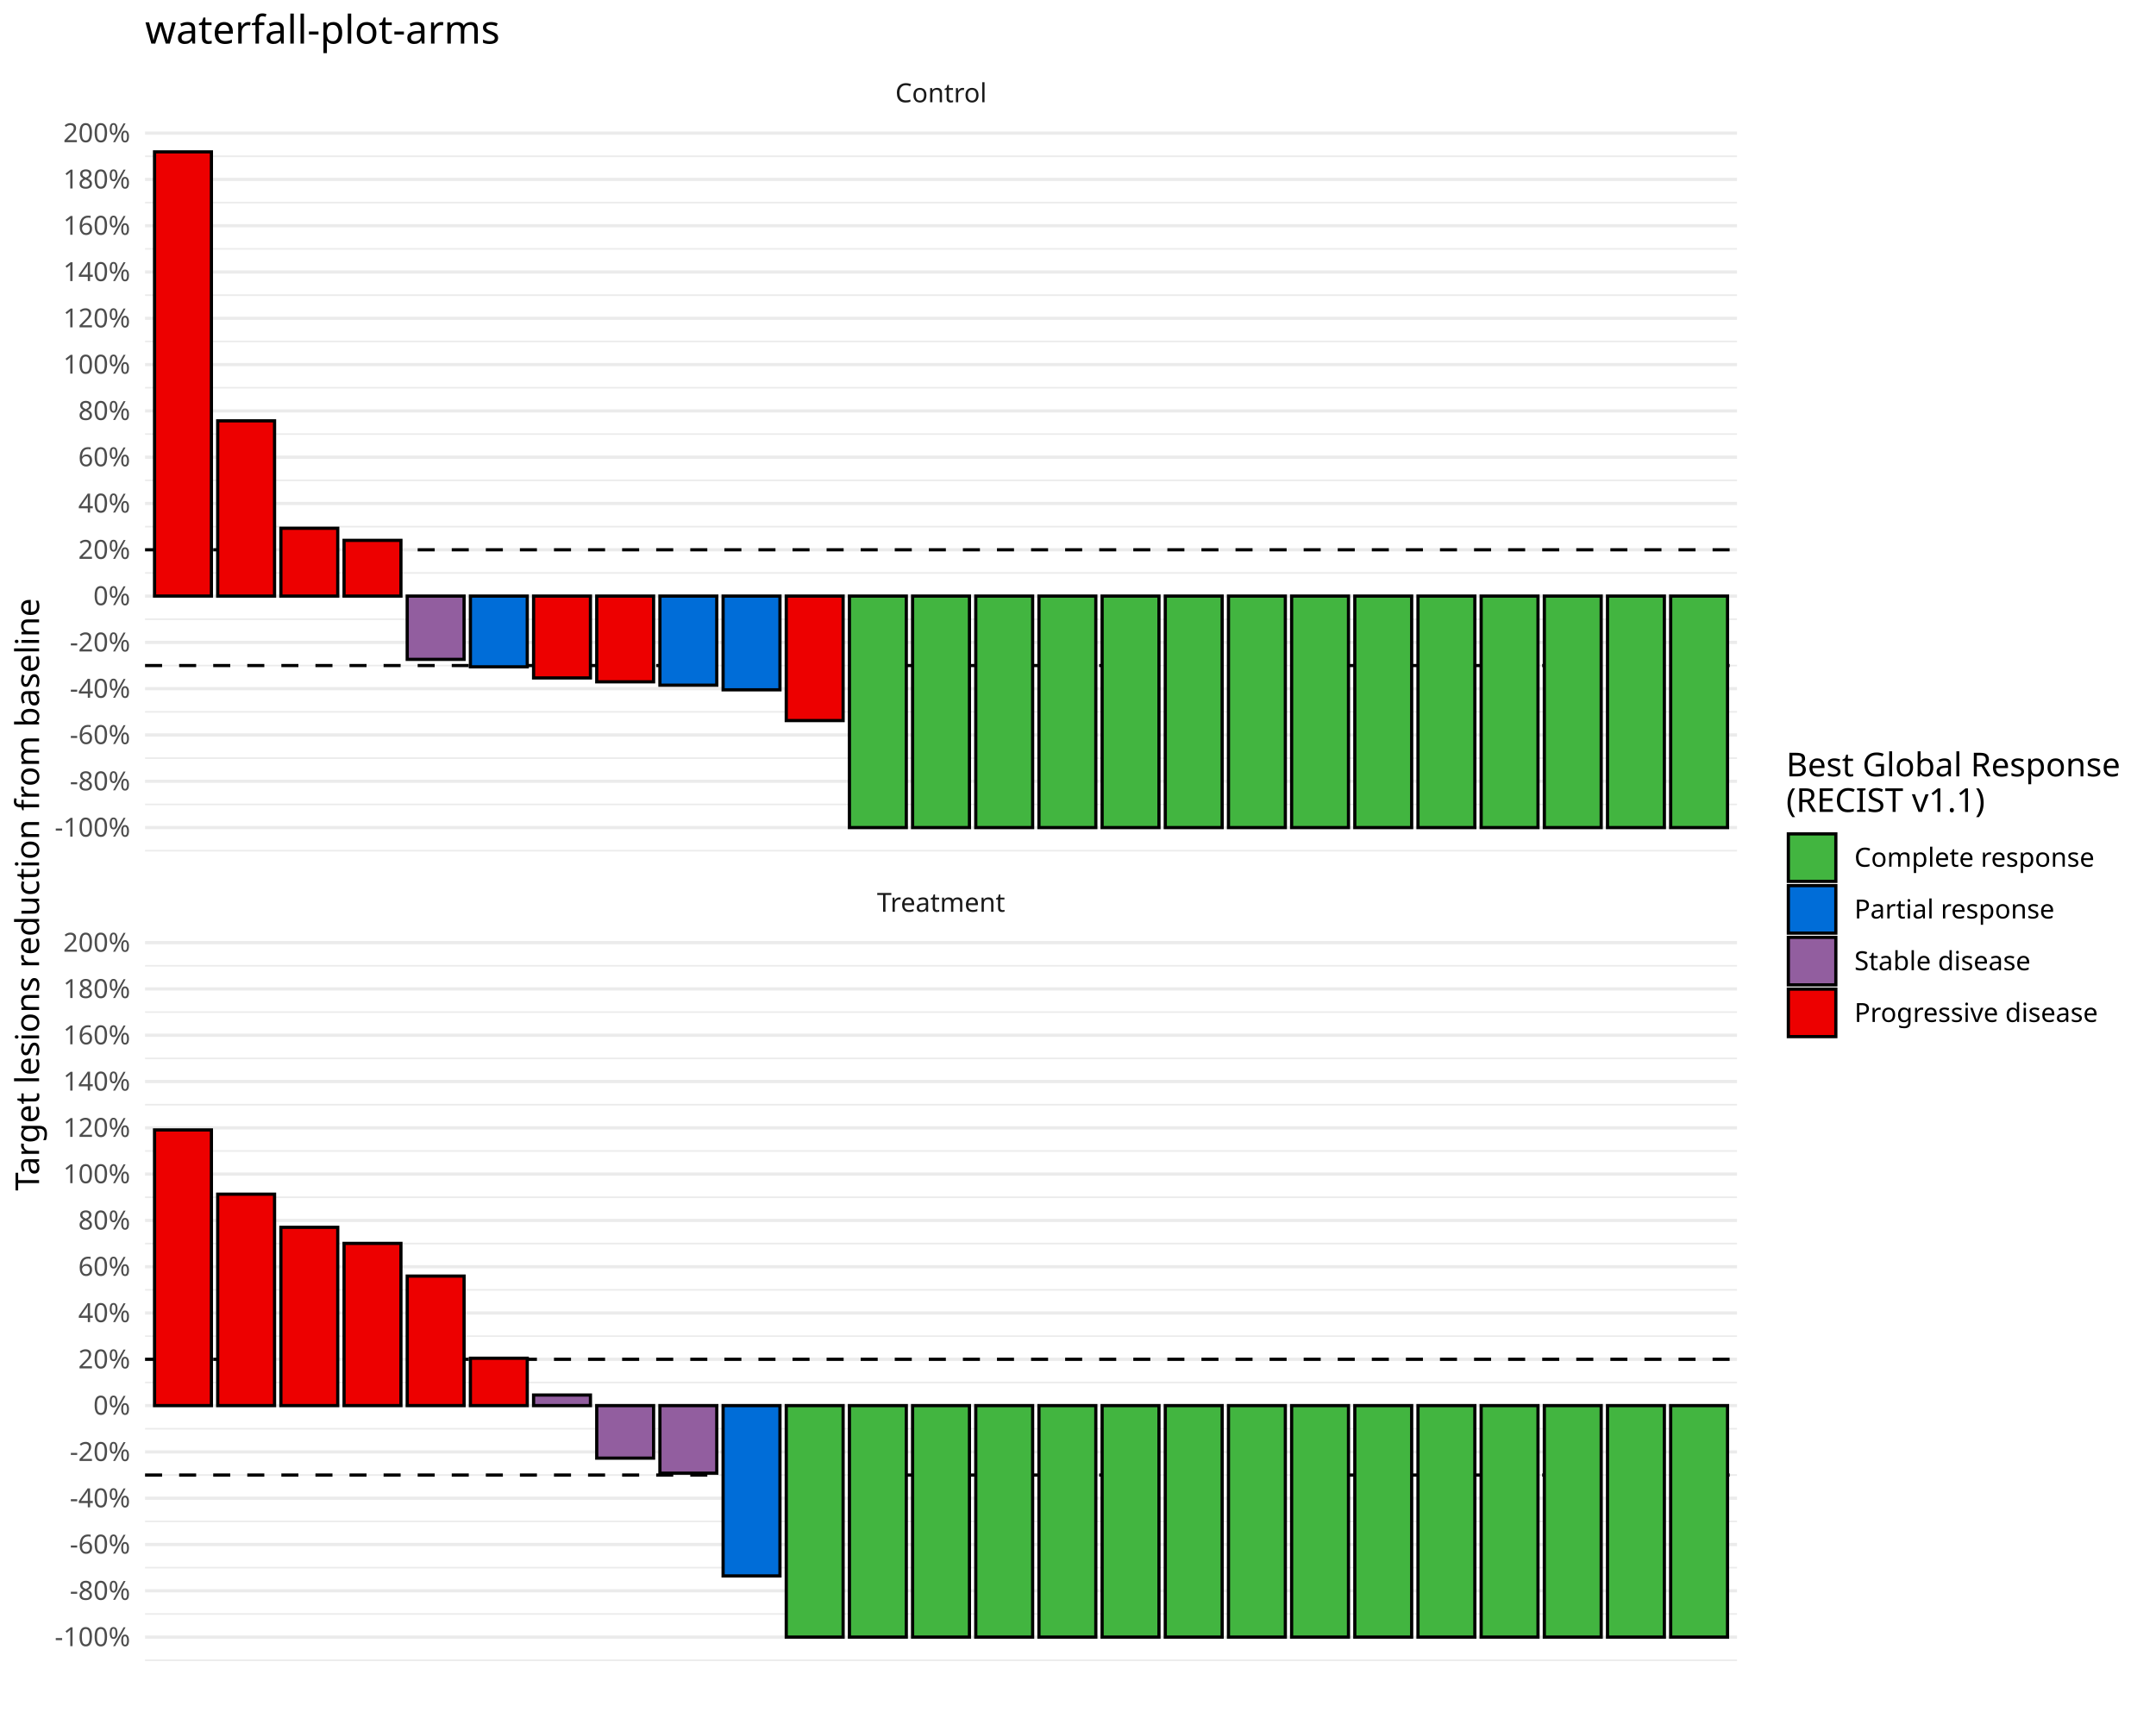
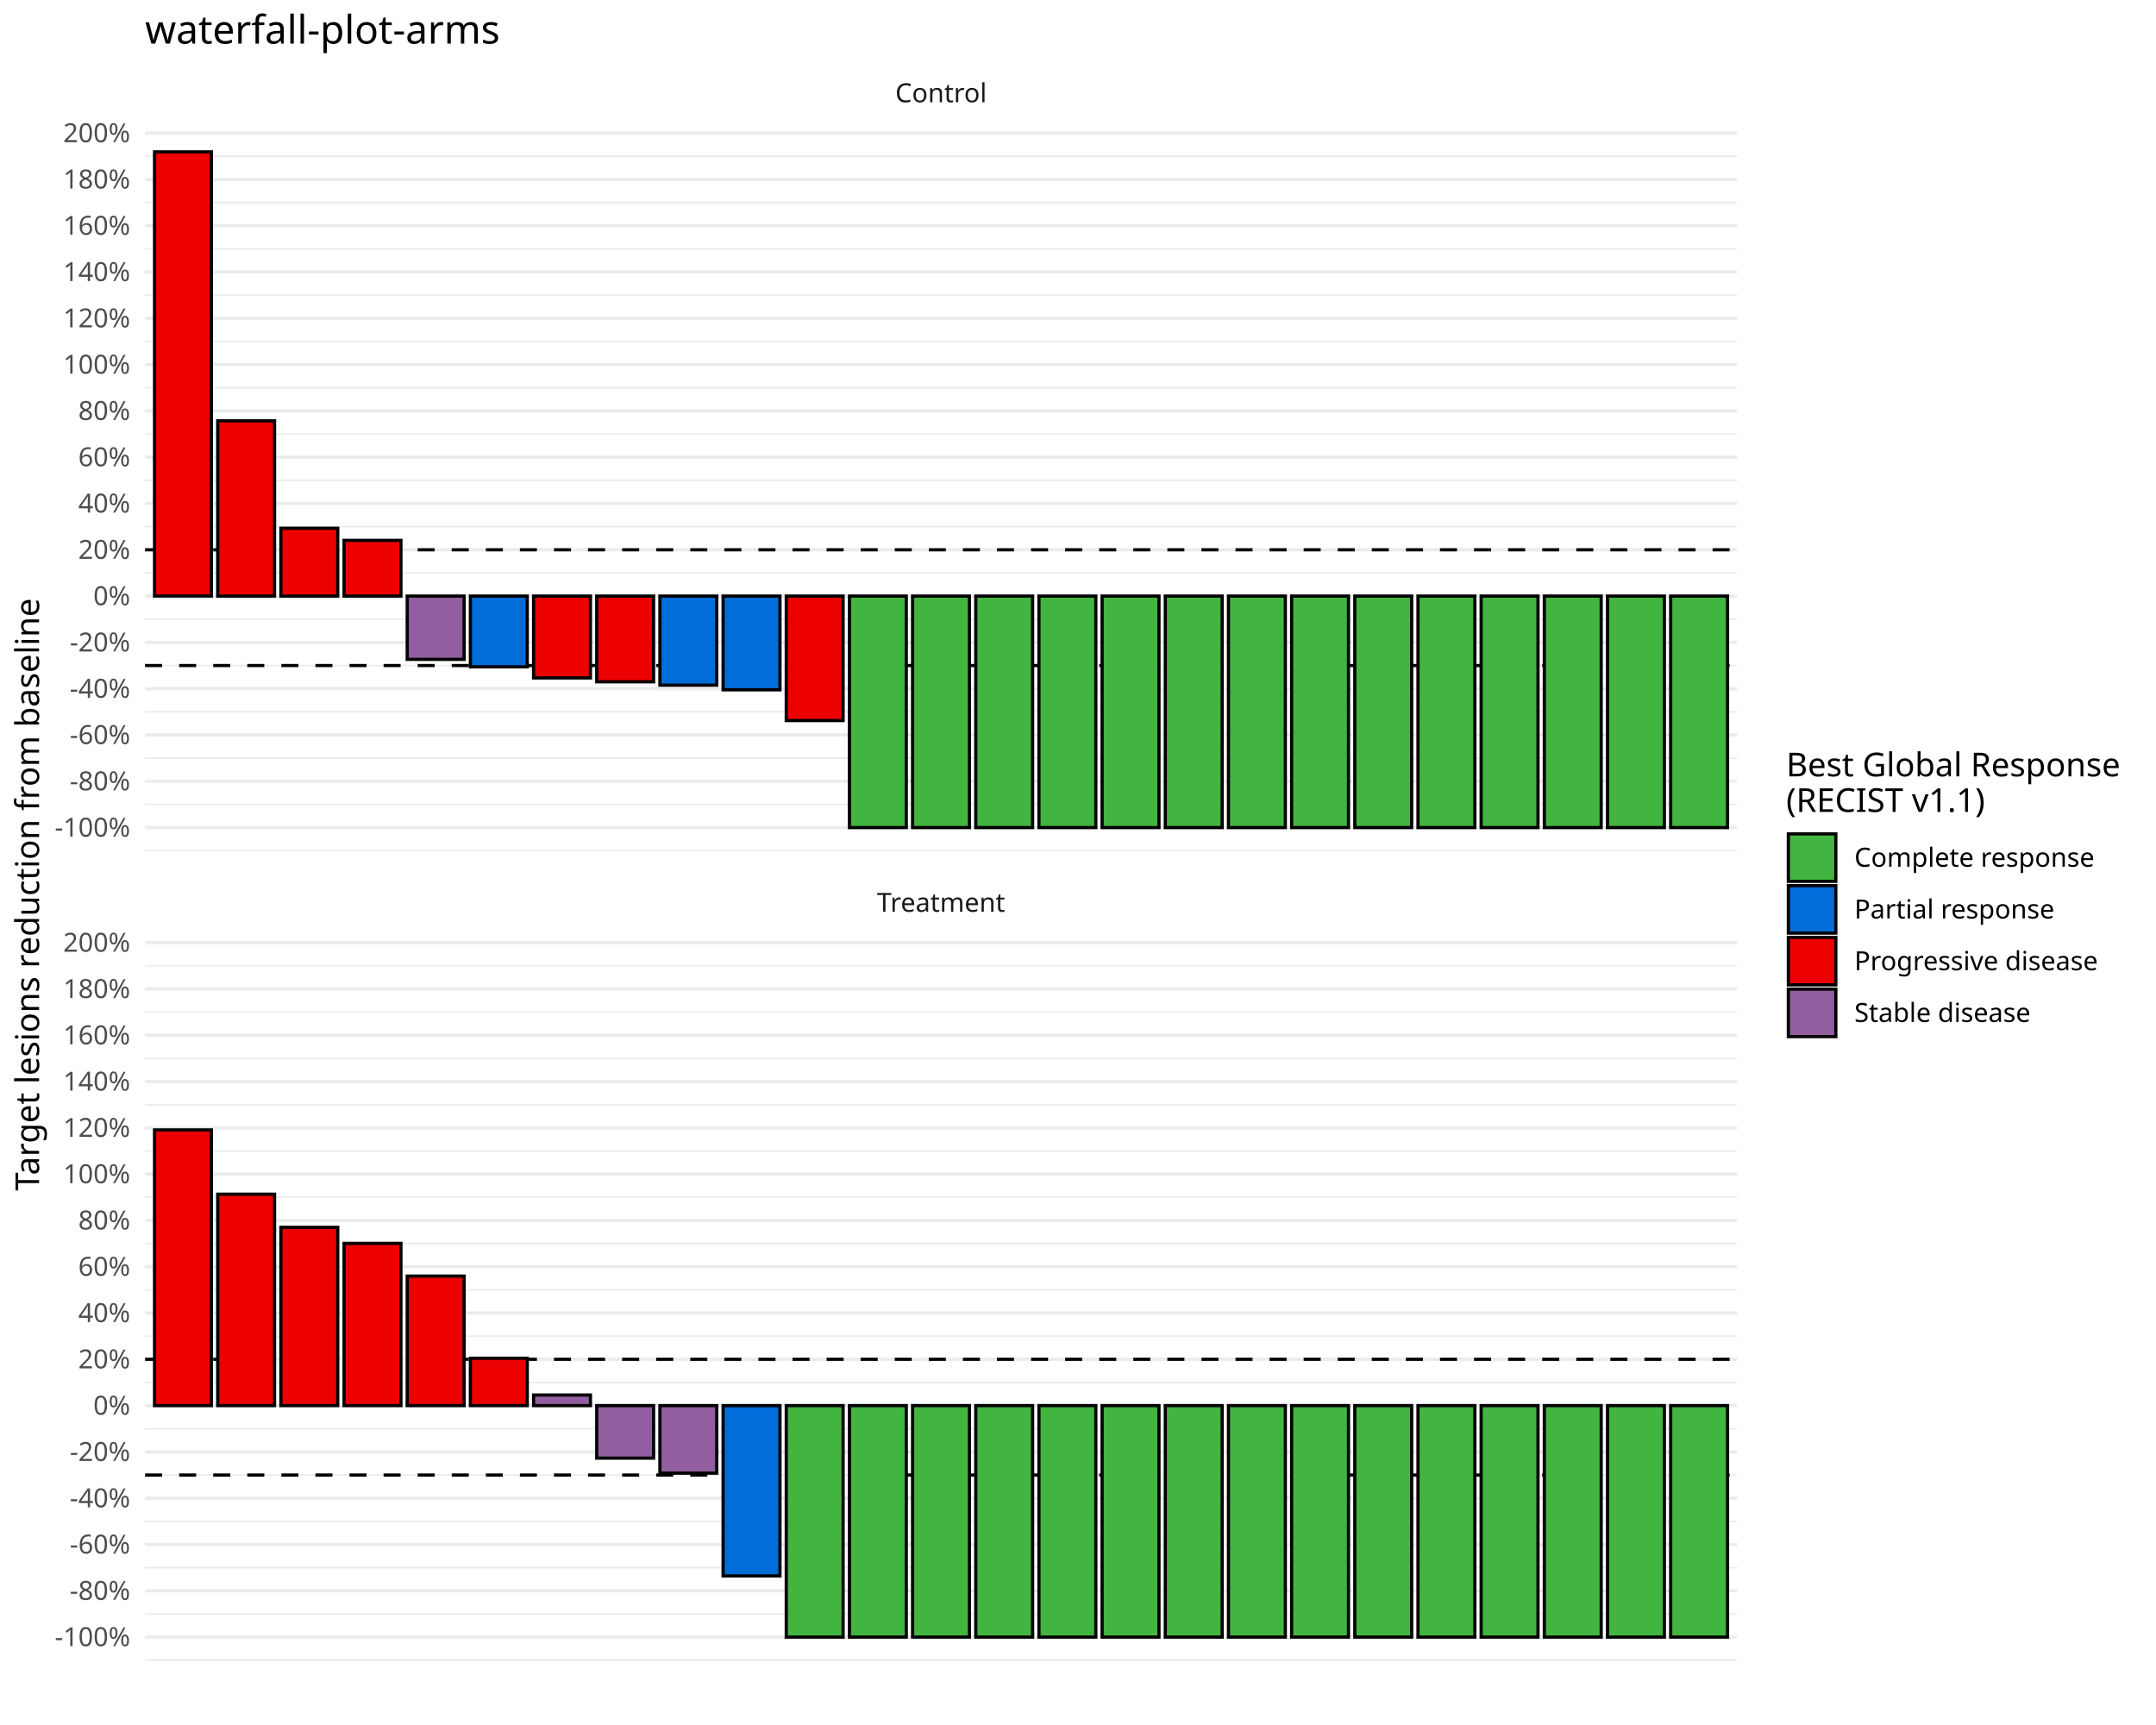
<svg xmlns="http://www.w3.org/2000/svg" class="svglite" data-engine-version="2.0" width="720.00pt" height="576.00pt" viewBox="0 0 720.00 576.00">
  <defs>
    <style type="text/css">
    .svglite line, .svglite polyline, .svglite polygon, .svglite path, .svglite rect, .svglite circle {
      fill: none;
      stroke: #000000;
      stroke-linecap: round;
      stroke-linejoin: round;
      stroke-miterlimit: 10.00;
    }
  </style>
  </defs>
  <rect width="100%" height="100%" style="stroke: none; fill: #FFFFFF;" />
  <defs>
    <clipPath id="cpMC4wMHw3MjAuMDB8MC4wMHw1NzYuMDA=">
      <rect x="0.00" y="0.00" width="720.00" height="576.00" />
    </clipPath>
  </defs>
  <g clip-path="url(#cpMC4wMHw3MjAuMDB8MC4wMHw1NzYuMDA=)">
</g>
  <defs>
    <clipPath id="cpNDguNDR8NTgwLjA3fDM5LjQzfDI4Ny42Mg==">
      <rect x="48.44" y="39.43" width="531.63" height="248.18" />
    </clipPath>
  </defs>
  <g clip-path="url(#cpNDguNDR8NTgwLjA3fDM5LjQzfDI4Ny42Mg==)">
    <polyline points="48.44,284.06 580.07,284.06 " style="stroke-width: 0.53; stroke: #EBEBEB; stroke-linecap: butt;" />
    <polyline points="48.44,268.60 580.07,268.60 " style="stroke-width: 0.53; stroke: #EBEBEB; stroke-linecap: butt;" />
    <polyline points="48.44,253.15 580.07,253.15 " style="stroke-width: 0.53; stroke: #EBEBEB; stroke-linecap: butt;" />
    <polyline points="48.44,237.69 580.07,237.69 " style="stroke-width: 0.53; stroke: #EBEBEB; stroke-linecap: butt;" />
    <polyline points="48.44,222.23 580.07,222.23 " style="stroke-width: 0.53; stroke: #EBEBEB; stroke-linecap: butt;" />
    <polyline points="48.44,206.77 580.07,206.77 " style="stroke-width: 0.53; stroke: #EBEBEB; stroke-linecap: butt;" />
    <polyline points="48.44,191.31 580.07,191.31 " style="stroke-width: 0.53; stroke: #EBEBEB; stroke-linecap: butt;" />
    <polyline points="48.44,175.85 580.07,175.85 " style="stroke-width: 0.53; stroke: #EBEBEB; stroke-linecap: butt;" />
    <polyline points="48.44,160.39 580.07,160.39 " style="stroke-width: 0.53; stroke: #EBEBEB; stroke-linecap: butt;" />
    <polyline points="48.44,144.93 580.07,144.93 " style="stroke-width: 0.53; stroke: #EBEBEB; stroke-linecap: butt;" />
    <polyline points="48.44,129.47 580.07,129.47 " style="stroke-width: 0.53; stroke: #EBEBEB; stroke-linecap: butt;" />
    <polyline points="48.44,114.01 580.07,114.01 " style="stroke-width: 0.53; stroke: #EBEBEB; stroke-linecap: butt;" />
    <polyline points="48.44,98.55 580.07,98.55 " style="stroke-width: 0.53; stroke: #EBEBEB; stroke-linecap: butt;" />
    <polyline points="48.44,83.10 580.07,83.10 " style="stroke-width: 0.53; stroke: #EBEBEB; stroke-linecap: butt;" />
    <polyline points="48.44,67.64 580.07,67.64 " style="stroke-width: 0.53; stroke: #EBEBEB; stroke-linecap: butt;" />
    <polyline points="48.44,52.18 580.07,52.18 " style="stroke-width: 0.53; stroke: #EBEBEB; stroke-linecap: butt;" />
    <polyline points="48.44,276.33 580.07,276.33 " style="stroke-width: 1.07; stroke: #EBEBEB; stroke-linecap: butt;" />
    <polyline points="48.44,260.88 580.07,260.88 " style="stroke-width: 1.07; stroke: #EBEBEB; stroke-linecap: butt;" />
    <polyline points="48.44,245.42 580.07,245.42 " style="stroke-width: 1.07; stroke: #EBEBEB; stroke-linecap: butt;" />
    <polyline points="48.44,229.96 580.07,229.96 " style="stroke-width: 1.07; stroke: #EBEBEB; stroke-linecap: butt;" />
    <polyline points="48.44,214.50 580.07,214.50 " style="stroke-width: 1.07; stroke: #EBEBEB; stroke-linecap: butt;" />
    <polyline points="48.44,199.04 580.07,199.04 " style="stroke-width: 1.07; stroke: #EBEBEB; stroke-linecap: butt;" />
    <polyline points="48.44,183.58 580.07,183.58 " style="stroke-width: 1.07; stroke: #EBEBEB; stroke-linecap: butt;" />
    <polyline points="48.44,168.12 580.07,168.12 " style="stroke-width: 1.07; stroke: #EBEBEB; stroke-linecap: butt;" />
    <polyline points="48.44,152.66 580.07,152.66 " style="stroke-width: 1.07; stroke: #EBEBEB; stroke-linecap: butt;" />
    <polyline points="48.44,137.20 580.07,137.20 " style="stroke-width: 1.07; stroke: #EBEBEB; stroke-linecap: butt;" />
    <polyline points="48.44,121.74 580.07,121.74 " style="stroke-width: 1.07; stroke: #EBEBEB; stroke-linecap: butt;" />
    <polyline points="48.44,106.28 580.07,106.28 " style="stroke-width: 1.07; stroke: #EBEBEB; stroke-linecap: butt;" />
    <polyline points="48.44,90.82 580.07,90.82 " style="stroke-width: 1.07; stroke: #EBEBEB; stroke-linecap: butt;" />
    <polyline points="48.44,75.37 580.07,75.37 " style="stroke-width: 1.07; stroke: #EBEBEB; stroke-linecap: butt;" />
    <polyline points="48.44,59.91 580.07,59.91 " style="stroke-width: 1.07; stroke: #EBEBEB; stroke-linecap: butt;" />
    <polyline points="48.44,44.45 580.07,44.45 " style="stroke-width: 1.07; stroke: #EBEBEB; stroke-linecap: butt;" />
    <line x1="48.44" y1="222.23" x2="580.07" y2="222.23" style="stroke-width: 1.07; stroke-dasharray: 5.69,5.69; stroke-linecap: butt;" />
    <line x1="48.44" y1="183.58" x2="580.07" y2="183.58" style="stroke-width: 1.07; stroke-dasharray: 5.69,5.69; stroke-linecap: butt;" />
    <rect x="72.70" y="140.52" width="18.99" height="58.52" style="stroke-width: 1.07; stroke-linecap: butt; stroke-linejoin: miter; fill: #ED0000;" />
    <rect x="473.54" y="199.04" width="18.99" height="77.30" style="stroke-width: 1.07; stroke-linecap: butt; stroke-linejoin: miter; fill: #42B540;" />
    <rect x="199.28" y="199.04" width="18.99" height="28.63" style="stroke-width: 1.07; stroke-linecap: butt; stroke-linejoin: miter; fill: #ED0000;" />
    <rect x="114.90" y="180.43" width="18.99" height="18.61" style="stroke-width: 1.07; stroke-linecap: butt; stroke-linejoin: miter; fill: #ED0000;" />
    <rect x="157.09" y="199.04" width="18.99" height="23.62" style="stroke-width: 1.07; stroke-linecap: butt; stroke-linejoin: miter; fill: #006DD8;" />
    <rect x="557.92" y="199.04" width="18.99" height="77.30" style="stroke-width: 1.07; stroke-linecap: butt; stroke-linejoin: miter; fill: #42B540;" />
    <rect x="135.99" y="199.04" width="18.99" height="21.13" style="stroke-width: 1.07; stroke-linecap: butt; stroke-linejoin: miter; fill: #925E9F;" />
    <rect x="283.67" y="199.04" width="18.99" height="77.30" style="stroke-width: 1.07; stroke-linecap: butt; stroke-linejoin: miter; fill: #42B540;" />
    <rect x="304.76" y="199.04" width="18.99" height="77.30" style="stroke-width: 1.07; stroke-linecap: butt; stroke-linejoin: miter; fill: #42B540;" />
    <rect x="325.86" y="199.04" width="18.99" height="77.30" style="stroke-width: 1.07; stroke-linecap: butt; stroke-linejoin: miter; fill: #42B540;" />
    <rect x="346.96" y="199.04" width="18.99" height="77.30" style="stroke-width: 1.07; stroke-linecap: butt; stroke-linejoin: miter; fill: #42B540;" />
    <rect x="368.05" y="199.04" width="18.99" height="77.30" style="stroke-width: 1.07; stroke-linecap: butt; stroke-linejoin: miter; fill: #42B540;" />
    <rect x="389.15" y="199.04" width="18.99" height="77.30" style="stroke-width: 1.07; stroke-linecap: butt; stroke-linejoin: miter; fill: #42B540;" />
    <rect x="410.25" y="199.04" width="18.99" height="77.30" style="stroke-width: 1.07; stroke-linecap: butt; stroke-linejoin: miter; fill: #42B540;" />
    <rect x="220.38" y="199.04" width="18.99" height="29.75" style="stroke-width: 1.07; stroke-linecap: butt; stroke-linejoin: miter; fill: #006DD8;" />
    <rect x="431.34" y="199.04" width="18.99" height="77.30" style="stroke-width: 1.07; stroke-linecap: butt; stroke-linejoin: miter; fill: #42B540;" />
    <rect x="51.61" y="50.71" width="18.99" height="148.32" style="stroke-width: 1.07; stroke-linecap: butt; stroke-linejoin: miter; fill: #ED0000;" />
    <rect x="452.44" y="199.04" width="18.99" height="77.30" style="stroke-width: 1.07; stroke-linecap: butt; stroke-linejoin: miter; fill: #42B540;" />
    <rect x="494.63" y="199.04" width="18.99" height="77.30" style="stroke-width: 1.07; stroke-linecap: butt; stroke-linejoin: miter; fill: #42B540;" />
    <rect x="515.73" y="199.04" width="18.99" height="77.30" style="stroke-width: 1.07; stroke-linecap: butt; stroke-linejoin: miter; fill: #42B540;" />
    <rect x="536.83" y="199.04" width="18.99" height="77.30" style="stroke-width: 1.07; stroke-linecap: butt; stroke-linejoin: miter; fill: #42B540;" />
    <rect x="178.19" y="199.04" width="18.99" height="27.33" style="stroke-width: 1.07; stroke-linecap: butt; stroke-linejoin: miter; fill: #ED0000;" />
    <rect x="262.57" y="199.04" width="18.99" height="41.57" style="stroke-width: 1.07; stroke-linecap: butt; stroke-linejoin: miter; fill: #ED0000;" />
    <rect x="93.80" y="176.39" width="18.99" height="22.65" style="stroke-width: 1.07; stroke-linecap: butt; stroke-linejoin: miter; fill: #ED0000;" />
    <rect x="241.48" y="199.04" width="18.99" height="31.30" style="stroke-width: 1.07; stroke-linecap: butt; stroke-linejoin: miter; fill: #006DD8;" />
  </g>
  <g clip-path="url(#cpMC4wMHw3MjAuMDB8MC4wMHw1NzYuMDA=)">
</g>
  <defs>
    <clipPath id="cpNDguNDR8NTgwLjA3fDMwOS43NXw1NTcuOTM=">
      <rect x="48.44" y="309.75" width="531.63" height="248.18" />
    </clipPath>
  </defs>
  <g clip-path="url(#cpNDguNDR8NTgwLjA3fDMwOS43NXw1NTcuOTM=)">
    <polyline points="48.44,554.38 580.07,554.38 " style="stroke-width: 0.53; stroke: #EBEBEB; stroke-linecap: butt;" />
    <polyline points="48.44,538.92 580.07,538.92 " style="stroke-width: 0.53; stroke: #EBEBEB; stroke-linecap: butt;" />
    <polyline points="48.44,523.46 580.07,523.46 " style="stroke-width: 0.53; stroke: #EBEBEB; stroke-linecap: butt;" />
    <polyline points="48.44,508.00 580.07,508.00 " style="stroke-width: 0.53; stroke: #EBEBEB; stroke-linecap: butt;" />
    <polyline points="48.44,492.54 580.07,492.54 " style="stroke-width: 0.53; stroke: #EBEBEB; stroke-linecap: butt;" />
    <polyline points="48.44,477.08 580.07,477.08 " style="stroke-width: 0.53; stroke: #EBEBEB; stroke-linecap: butt;" />
    <polyline points="48.44,461.62 580.07,461.62 " style="stroke-width: 0.53; stroke: #EBEBEB; stroke-linecap: butt;" />
    <polyline points="48.44,446.16 580.07,446.16 " style="stroke-width: 0.53; stroke: #EBEBEB; stroke-linecap: butt;" />
    <polyline points="48.44,430.70 580.07,430.70 " style="stroke-width: 0.53; stroke: #EBEBEB; stroke-linecap: butt;" />
    <polyline points="48.44,415.24 580.07,415.24 " style="stroke-width: 0.53; stroke: #EBEBEB; stroke-linecap: butt;" />
    <polyline points="48.44,399.78 580.07,399.78 " style="stroke-width: 0.53; stroke: #EBEBEB; stroke-linecap: butt;" />
    <polyline points="48.44,384.33 580.07,384.33 " style="stroke-width: 0.53; stroke: #EBEBEB; stroke-linecap: butt;" />
    <polyline points="48.44,368.87 580.07,368.87 " style="stroke-width: 0.53; stroke: #EBEBEB; stroke-linecap: butt;" />
    <polyline points="48.44,353.41 580.07,353.41 " style="stroke-width: 0.53; stroke: #EBEBEB; stroke-linecap: butt;" />
    <polyline points="48.44,337.95 580.07,337.95 " style="stroke-width: 0.53; stroke: #EBEBEB; stroke-linecap: butt;" />
    <polyline points="48.44,322.49 580.07,322.49 " style="stroke-width: 0.53; stroke: #EBEBEB; stroke-linecap: butt;" />
    <polyline points="48.44,546.65 580.07,546.65 " style="stroke-width: 1.07; stroke: #EBEBEB; stroke-linecap: butt;" />
    <polyline points="48.44,531.19 580.07,531.19 " style="stroke-width: 1.07; stroke: #EBEBEB; stroke-linecap: butt;" />
    <polyline points="48.44,515.73 580.07,515.73 " style="stroke-width: 1.07; stroke: #EBEBEB; stroke-linecap: butt;" />
    <polyline points="48.44,500.27 580.07,500.27 " style="stroke-width: 1.07; stroke: #EBEBEB; stroke-linecap: butt;" />
    <polyline points="48.44,484.81 580.07,484.81 " style="stroke-width: 1.07; stroke: #EBEBEB; stroke-linecap: butt;" />
    <polyline points="48.44,469.35 580.07,469.35 " style="stroke-width: 1.07; stroke: #EBEBEB; stroke-linecap: butt;" />
    <polyline points="48.44,453.89 580.07,453.89 " style="stroke-width: 1.07; stroke: #EBEBEB; stroke-linecap: butt;" />
    <polyline points="48.44,438.43 580.07,438.43 " style="stroke-width: 1.07; stroke: #EBEBEB; stroke-linecap: butt;" />
    <polyline points="48.44,422.97 580.07,422.97 " style="stroke-width: 1.07; stroke: #EBEBEB; stroke-linecap: butt;" />
    <polyline points="48.44,407.51 580.07,407.51 " style="stroke-width: 1.07; stroke: #EBEBEB; stroke-linecap: butt;" />
    <polyline points="48.44,392.05 580.07,392.05 " style="stroke-width: 1.07; stroke: #EBEBEB; stroke-linecap: butt;" />
    <polyline points="48.44,376.60 580.07,376.60 " style="stroke-width: 1.07; stroke: #EBEBEB; stroke-linecap: butt;" />
    <polyline points="48.44,361.14 580.07,361.14 " style="stroke-width: 1.07; stroke: #EBEBEB; stroke-linecap: butt;" />
    <polyline points="48.44,345.68 580.07,345.68 " style="stroke-width: 1.07; stroke: #EBEBEB; stroke-linecap: butt;" />
    <polyline points="48.44,330.22 580.07,330.22 " style="stroke-width: 1.07; stroke: #EBEBEB; stroke-linecap: butt;" />
    <polyline points="48.44,314.76 580.07,314.76 " style="stroke-width: 1.07; stroke: #EBEBEB; stroke-linecap: butt;" />
    <line x1="48.44" y1="492.54" x2="580.07" y2="492.54" style="stroke-width: 1.07; stroke-dasharray: 5.69,5.69; stroke-linecap: butt;" />
    <line x1="48.44" y1="453.89" x2="580.07" y2="453.89" style="stroke-width: 1.07; stroke-dasharray: 5.69,5.69; stroke-linecap: butt;" />
    <rect x="262.57" y="469.35" width="18.99" height="77.30" style="stroke-width: 1.07; stroke-linecap: butt; stroke-linejoin: miter; fill: #42B540;" />
    <rect x="93.80" y="409.82" width="18.99" height="59.53" style="stroke-width: 1.07; stroke-linecap: butt; stroke-linejoin: miter; fill: #ED0000;" />
    <rect x="557.92" y="469.35" width="18.99" height="77.30" style="stroke-width: 1.07; stroke-linecap: butt; stroke-linejoin: miter; fill: #42B540;" />
    <rect x="283.67" y="469.35" width="18.99" height="77.30" style="stroke-width: 1.07; stroke-linecap: butt; stroke-linejoin: miter; fill: #42B540;" />
    <rect x="304.76" y="469.35" width="18.99" height="77.30" style="stroke-width: 1.07; stroke-linecap: butt; stroke-linejoin: miter; fill: #42B540;" />
    <rect x="220.38" y="469.35" width="18.99" height="22.56" style="stroke-width: 1.07; stroke-linecap: butt; stroke-linejoin: miter; fill: #925E9F;" />
    <rect x="325.86" y="469.35" width="18.99" height="77.30" style="stroke-width: 1.07; stroke-linecap: butt; stroke-linejoin: miter; fill: #42B540;" />
    <rect x="51.61" y="377.30" width="18.99" height="92.05" style="stroke-width: 1.07; stroke-linecap: butt; stroke-linejoin: miter; fill: #ED0000;" />
    <rect x="346.96" y="469.35" width="18.99" height="77.30" style="stroke-width: 1.07; stroke-linecap: butt; stroke-linejoin: miter; fill: #42B540;" />
    <rect x="114.90" y="415.18" width="18.99" height="54.17" style="stroke-width: 1.07; stroke-linecap: butt; stroke-linejoin: miter; fill: #ED0000;" />
    <rect x="368.05" y="469.35" width="18.99" height="77.30" style="stroke-width: 1.07; stroke-linecap: butt; stroke-linejoin: miter; fill: #42B540;" />
    <rect x="389.15" y="469.35" width="18.99" height="77.30" style="stroke-width: 1.07; stroke-linecap: butt; stroke-linejoin: miter; fill: #42B540;" />
    <rect x="157.09" y="453.53" width="18.99" height="15.82" style="stroke-width: 1.07; stroke-linecap: butt; stroke-linejoin: miter; fill: #ED0000;" />
    <rect x="410.25" y="469.35" width="18.99" height="77.30" style="stroke-width: 1.07; stroke-linecap: butt; stroke-linejoin: miter; fill: #42B540;" />
    <rect x="72.70" y="398.75" width="18.99" height="70.60" style="stroke-width: 1.07; stroke-linecap: butt; stroke-linejoin: miter; fill: #ED0000;" />
    <rect x="431.34" y="469.35" width="18.99" height="77.30" style="stroke-width: 1.07; stroke-linecap: butt; stroke-linejoin: miter; fill: #42B540;" />
    <rect x="452.44" y="469.35" width="18.99" height="77.30" style="stroke-width: 1.07; stroke-linecap: butt; stroke-linejoin: miter; fill: #42B540;" />
    <rect x="473.54" y="469.35" width="18.99" height="77.30" style="stroke-width: 1.07; stroke-linecap: butt; stroke-linejoin: miter; fill: #42B540;" />
    <rect x="135.99" y="426.10" width="18.99" height="43.25" style="stroke-width: 1.07; stroke-linecap: butt; stroke-linejoin: miter; fill: #ED0000;" />
    <rect x="178.19" y="465.82" width="18.99" height="3.53" style="stroke-width: 1.07; stroke-linecap: butt; stroke-linejoin: miter; fill: #925E9F;" />
    <rect x="241.48" y="469.35" width="18.99" height="56.87" style="stroke-width: 1.07; stroke-linecap: butt; stroke-linejoin: miter; fill: #006DD8;" />
    <rect x="494.63" y="469.35" width="18.99" height="77.30" style="stroke-width: 1.07; stroke-linecap: butt; stroke-linejoin: miter; fill: #42B540;" />
    <rect x="515.73" y="469.35" width="18.99" height="77.30" style="stroke-width: 1.07; stroke-linecap: butt; stroke-linejoin: miter; fill: #42B540;" />
    <rect x="199.28" y="469.35" width="18.99" height="17.54" style="stroke-width: 1.07; stroke-linecap: butt; stroke-linejoin: miter; fill: #925E9F;" />
    <rect x="536.83" y="469.35" width="18.99" height="77.30" style="stroke-width: 1.07; stroke-linecap: butt; stroke-linejoin: miter; fill: #42B540;" />
  </g>
  <g clip-path="url(#cpMC4wMHw3MjAuMDB8MC4wMHw1NzYuMDA=)">
</g>
  <defs>
    <clipPath id="cpNDguNDR8NTgwLjA3fDI5My4wOXwzMDkuNzU=">
      <rect x="48.44" y="293.09" width="531.63" height="16.65" />
    </clipPath>
  </defs>
  <g clip-path="url(#cpNDguNDR8NTgwLjA3fDI5My4wOXwzMDkuNzU=)">
    <text x="314.26" y="304.45" text-anchor="middle" style="font-size: 8.80px; fill: #1A1A1A; font-family: sans;" textLength="40.11px" lengthAdjust="spacingAndGlyphs">Treatment</text>
  </g>
  <g clip-path="url(#cpMC4wMHw3MjAuMDB8MC4wMHw1NzYuMDA=)">
</g>
  <defs>
    <clipPath id="cpNDguNDR8NTgwLjA3fDIyLjc4fDM5LjQz">
      <rect x="48.44" y="22.78" width="531.63" height="16.65" />
    </clipPath>
  </defs>
  <g clip-path="url(#cpNDguNDR8NTgwLjA3fDIyLjc4fDM5LjQz)">
    <text x="314.26" y="34.14" text-anchor="middle" style="font-size: 8.80px; fill: #1A1A1A; font-family: sans;" textLength="28.37px" lengthAdjust="spacingAndGlyphs">Control</text>
  </g>
  <g clip-path="url(#cpMC4wMHw3MjAuMDB8MC4wMHw1NzYuMDA=)">
    <text x="43.51" y="279.36" text-anchor="end" style="font-size: 8.80px; fill: #4D4D4D; font-family: sans;" textLength="25.44px" lengthAdjust="spacingAndGlyphs">-100%</text>
    <text x="43.51" y="263.90" text-anchor="end" style="font-size: 8.80px; fill: #4D4D4D; font-family: sans;" textLength="20.54px" lengthAdjust="spacingAndGlyphs">-80%</text>
    <text x="43.51" y="248.44" text-anchor="end" style="font-size: 8.80px; fill: #4D4D4D; font-family: sans;" textLength="20.54px" lengthAdjust="spacingAndGlyphs">-60%</text>
    <text x="43.51" y="232.99" text-anchor="end" style="font-size: 8.80px; fill: #4D4D4D; font-family: sans;" textLength="20.54px" lengthAdjust="spacingAndGlyphs">-40%</text>
    <text x="43.51" y="217.53" text-anchor="end" style="font-size: 8.80px; fill: #4D4D4D; font-family: sans;" textLength="20.54px" lengthAdjust="spacingAndGlyphs">-20%</text>
    <text x="43.51" y="202.07" text-anchor="end" style="font-size: 8.80px; fill: #4D4D4D; font-family: sans;" textLength="12.72px" lengthAdjust="spacingAndGlyphs">0%</text>
    <text x="43.51" y="186.61" text-anchor="end" style="font-size: 8.80px; fill: #4D4D4D; font-family: sans;" textLength="17.61px" lengthAdjust="spacingAndGlyphs">20%</text>
    <text x="43.51" y="171.15" text-anchor="end" style="font-size: 8.80px; fill: #4D4D4D; font-family: sans;" textLength="17.61px" lengthAdjust="spacingAndGlyphs">40%</text>
    <text x="43.51" y="155.69" text-anchor="end" style="font-size: 8.80px; fill: #4D4D4D; font-family: sans;" textLength="17.61px" lengthAdjust="spacingAndGlyphs">60%</text>
    <text x="43.51" y="140.23" text-anchor="end" style="font-size: 8.80px; fill: #4D4D4D; font-family: sans;" textLength="17.61px" lengthAdjust="spacingAndGlyphs">80%</text>
    <text x="43.51" y="124.77" text-anchor="end" style="font-size: 8.80px; fill: #4D4D4D; font-family: sans;" textLength="22.51px" lengthAdjust="spacingAndGlyphs">100%</text>
    <text x="43.51" y="109.31" text-anchor="end" style="font-size: 8.80px; fill: #4D4D4D; font-family: sans;" textLength="22.51px" lengthAdjust="spacingAndGlyphs">120%</text>
    <text x="43.51" y="93.85" text-anchor="end" style="font-size: 8.80px; fill: #4D4D4D; font-family: sans;" textLength="22.51px" lengthAdjust="spacingAndGlyphs">140%</text>
    <text x="43.51" y="78.39" text-anchor="end" style="font-size: 8.80px; fill: #4D4D4D; font-family: sans;" textLength="22.51px" lengthAdjust="spacingAndGlyphs">160%</text>
    <text x="43.51" y="62.93" text-anchor="end" style="font-size: 8.80px; fill: #4D4D4D; font-family: sans;" textLength="22.51px" lengthAdjust="spacingAndGlyphs">180%</text>
    <text x="43.51" y="47.48" text-anchor="end" style="font-size: 8.80px; fill: #4D4D4D; font-family: sans;" textLength="22.51px" lengthAdjust="spacingAndGlyphs">200%</text>
    <text x="43.51" y="549.67" text-anchor="end" style="font-size: 8.80px; fill: #4D4D4D; font-family: sans;" textLength="25.44px" lengthAdjust="spacingAndGlyphs">-100%</text>
    <text x="43.51" y="534.21" text-anchor="end" style="font-size: 8.80px; fill: #4D4D4D; font-family: sans;" textLength="20.54px" lengthAdjust="spacingAndGlyphs">-80%</text>
    <text x="43.51" y="518.76" text-anchor="end" style="font-size: 8.80px; fill: #4D4D4D; font-family: sans;" textLength="20.54px" lengthAdjust="spacingAndGlyphs">-60%</text>
    <text x="43.51" y="503.30" text-anchor="end" style="font-size: 8.80px; fill: #4D4D4D; font-family: sans;" textLength="20.54px" lengthAdjust="spacingAndGlyphs">-40%</text>
    <text x="43.51" y="487.84" text-anchor="end" style="font-size: 8.80px; fill: #4D4D4D; font-family: sans;" textLength="20.54px" lengthAdjust="spacingAndGlyphs">-20%</text>
    <text x="43.51" y="472.38" text-anchor="end" style="font-size: 8.80px; fill: #4D4D4D; font-family: sans;" textLength="12.72px" lengthAdjust="spacingAndGlyphs">0%</text>
    <text x="43.51" y="456.92" text-anchor="end" style="font-size: 8.80px; fill: #4D4D4D; font-family: sans;" textLength="17.61px" lengthAdjust="spacingAndGlyphs">20%</text>
    <text x="43.51" y="441.46" text-anchor="end" style="font-size: 8.80px; fill: #4D4D4D; font-family: sans;" textLength="17.61px" lengthAdjust="spacingAndGlyphs">40%</text>
    <text x="43.51" y="426.00" text-anchor="end" style="font-size: 8.80px; fill: #4D4D4D; font-family: sans;" textLength="17.61px" lengthAdjust="spacingAndGlyphs">60%</text>
    <text x="43.51" y="410.54" text-anchor="end" style="font-size: 8.80px; fill: #4D4D4D; font-family: sans;" textLength="17.61px" lengthAdjust="spacingAndGlyphs">80%</text>
    <text x="43.51" y="395.08" text-anchor="end" style="font-size: 8.80px; fill: #4D4D4D; font-family: sans;" textLength="22.51px" lengthAdjust="spacingAndGlyphs">100%</text>
    <text x="43.51" y="379.62" text-anchor="end" style="font-size: 8.80px; fill: #4D4D4D; font-family: sans;" textLength="22.51px" lengthAdjust="spacingAndGlyphs">120%</text>
    <text x="43.51" y="364.16" text-anchor="end" style="font-size: 8.80px; fill: #4D4D4D; font-family: sans;" textLength="22.51px" lengthAdjust="spacingAndGlyphs">140%</text>
    <text x="43.51" y="348.71" text-anchor="end" style="font-size: 8.80px; fill: #4D4D4D; font-family: sans;" textLength="22.51px" lengthAdjust="spacingAndGlyphs">160%</text>
    <text x="43.51" y="333.25" text-anchor="end" style="font-size: 8.80px; fill: #4D4D4D; font-family: sans;" textLength="22.51px" lengthAdjust="spacingAndGlyphs">180%</text>
    <text x="43.51" y="317.79" text-anchor="end" style="font-size: 8.80px; fill: #4D4D4D; font-family: sans;" textLength="22.51px" lengthAdjust="spacingAndGlyphs">200%</text>
    <text transform="translate(13.05,298.68) rotate(-90)" text-anchor="middle" style="font-size: 11.00px; font-family: sans;" textLength="186.50px" lengthAdjust="spacingAndGlyphs">Target lesions reduction from baseline</text>
    <text x="596.51" y="259.23" style="font-size: 11.00px; font-family: sans;" textLength="112.53px" lengthAdjust="spacingAndGlyphs">Best Global Response </text>
    <text x="596.51" y="271.11" style="font-size: 11.00px; font-family: sans;" textLength="71.52px" lengthAdjust="spacingAndGlyphs">(RECIST v1.1)</text>
    <rect x="597.22" y="278.44" width="15.86" height="15.86" style="stroke-width: 1.07; stroke-linecap: butt; stroke-linejoin: miter; fill: #42B540;" />
    <rect x="597.22" y="295.72" width="15.86" height="15.86" style="stroke-width: 1.07; stroke-linecap: butt; stroke-linejoin: miter; fill: #006DD8;" />
-     <rect x="597.22" y="313.00" width="15.86" height="15.86" style="stroke-width: 1.07; stroke-linecap: butt; stroke-linejoin: miter; fill: #925E9F;" />
-     <rect x="597.22" y="330.28" width="15.86" height="15.86" style="stroke-width: 1.07; stroke-linecap: butt; stroke-linejoin: miter; fill: #ED0000;" />
+     <rect x="597.22" y="313.00" width="15.86" height="15.86" style="stroke-width: 1.07; stroke-linecap: butt; stroke-linejoin: miter; fill: #ED0000;" />
+     <rect x="597.22" y="330.28" width="15.86" height="15.86" style="stroke-width: 1.07; stroke-linecap: butt; stroke-linejoin: miter; fill: #925E9F;" />
    <text x="619.27" y="289.40" style="font-size: 8.80px; font-family: sans;" textLength="76.32px" lengthAdjust="spacingAndGlyphs">Complete response</text>
    <text x="619.27" y="306.68" style="font-size: 8.80px; font-family: sans;" textLength="63.60px" lengthAdjust="spacingAndGlyphs">Partial response</text>
-     <text x="619.27" y="323.96" style="font-size: 8.80px; font-family: sans;" textLength="57.74px" lengthAdjust="spacingAndGlyphs">Stable disease</text>
-     <text x="619.27" y="341.24" style="font-size: 8.80px; font-family: sans;" textLength="79.26px" lengthAdjust="spacingAndGlyphs">Progressive disease</text>
+     <text x="619.27" y="323.96" style="font-size: 8.80px; font-family: sans;" textLength="79.26px" lengthAdjust="spacingAndGlyphs">Progressive disease</text>
+     <text x="619.27" y="341.24" style="font-size: 8.80px; font-family: sans;" textLength="57.74px" lengthAdjust="spacingAndGlyphs">Stable disease</text>
    <text x="48.44" y="14.56" style="font-size: 13.20px; font-family: sans;" textLength="108.57px" lengthAdjust="spacingAndGlyphs">waterfall-plot-arms</text>
  </g>
</svg>
